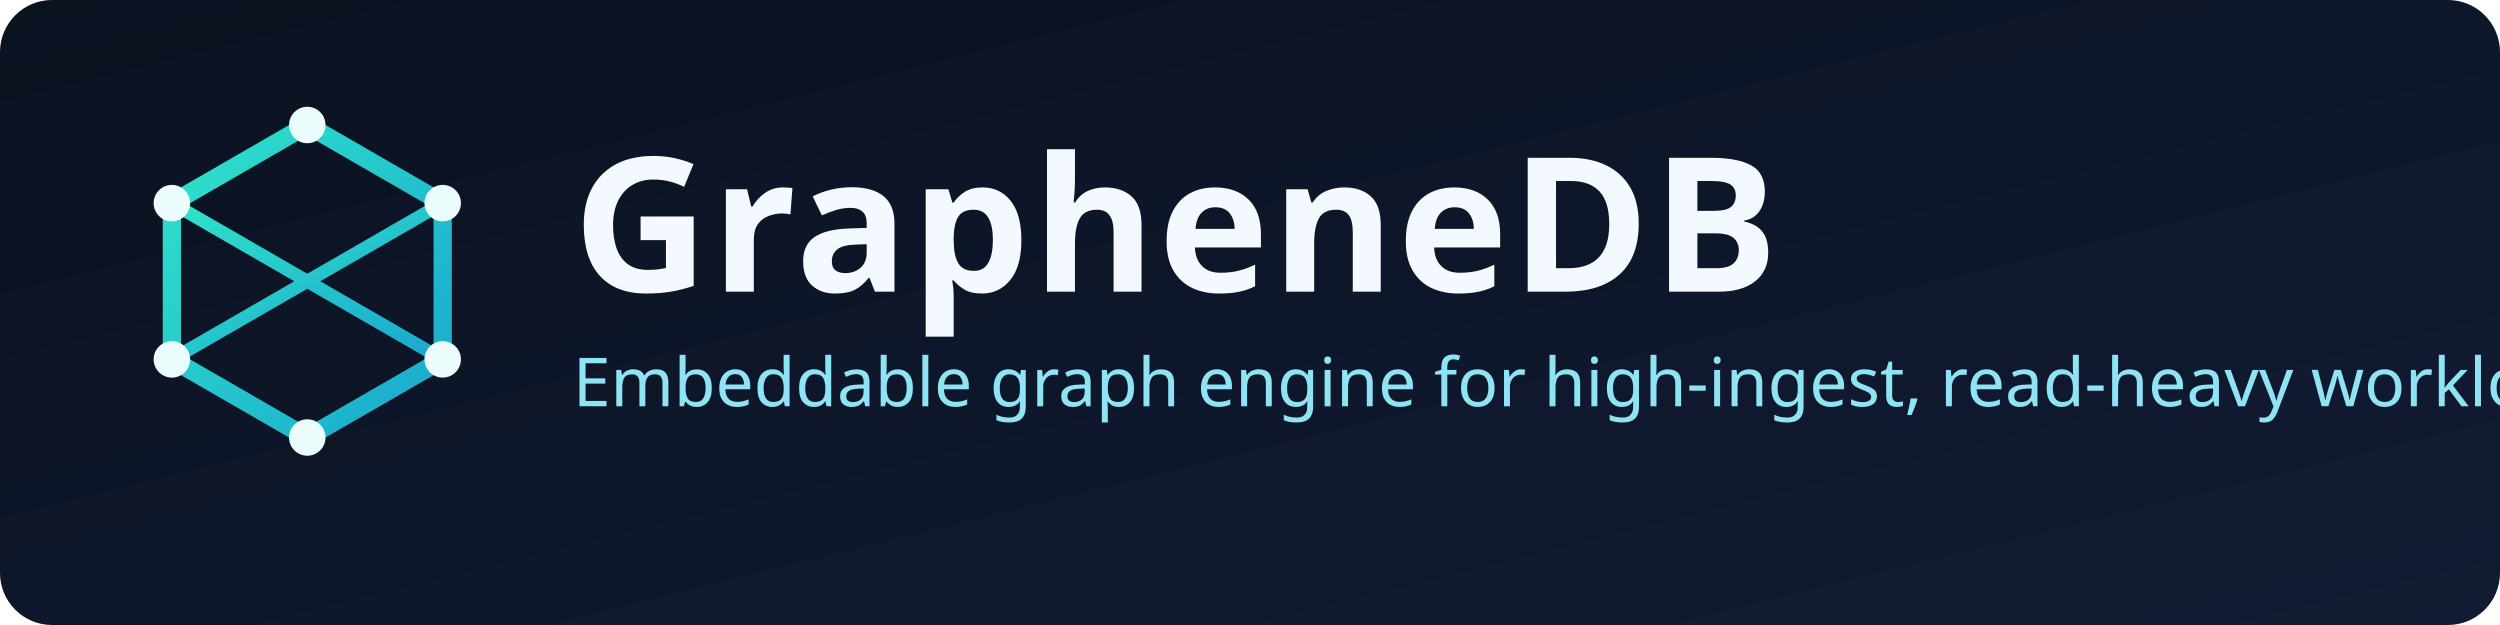
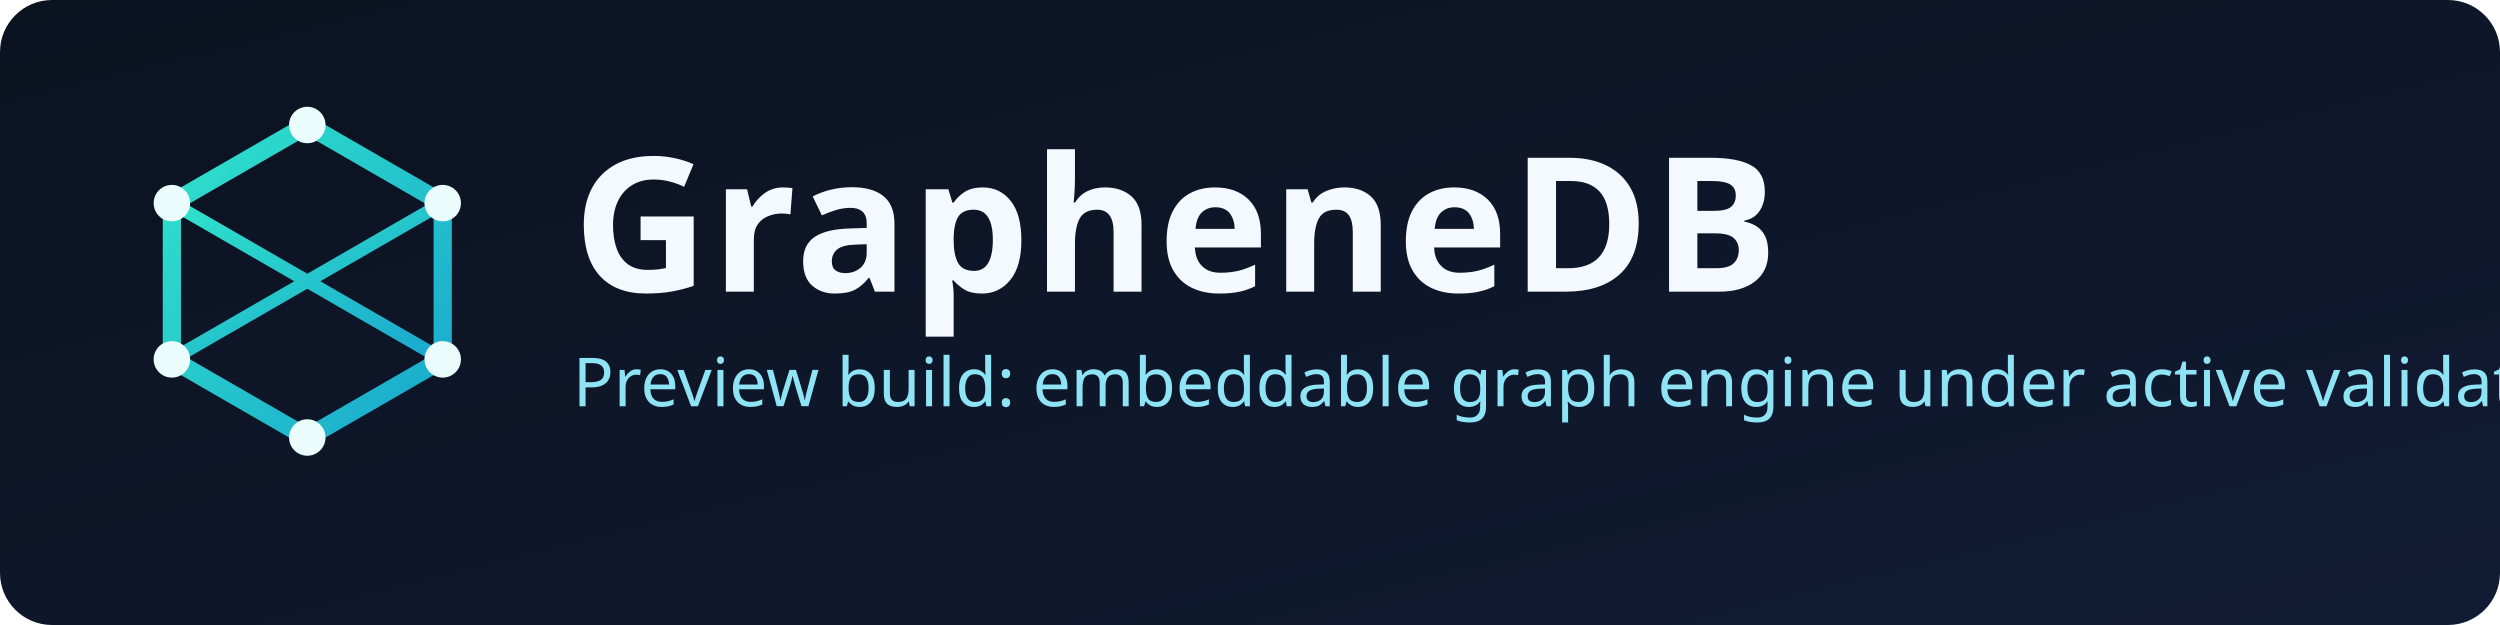
<svg xmlns="http://www.w3.org/2000/svg" width="960" height="240" viewBox="0 0 960 240" role="img" aria-labelledby="title desc">
  <defs>
    <linearGradient id="bg" x1="0" y1="0" x2="1" y2="1">
      <stop offset="0%" stop-color="#0B1220" />
      <stop offset="100%" stop-color="#111B33" />
    </linearGradient>
    <linearGradient id="accent" x1="0" y1="0" x2="1" y2="1">
      <stop offset="0%" stop-color="#30E3CA" />
      <stop offset="100%" stop-color="#19A7CE" />
    </linearGradient>
  </defs>
  <rect x="0" y="0" width="960" height="240" rx="20" fill="url(#bg)" />
  <g transform="translate(58,40)">
    <polygon points="60,8 112,38 112,98 60,128 8,98 8,38" fill="none" stroke="url(#accent)" stroke-width="7" />
    <line x1="60" y1="8" x2="60" y2="128" stroke="url(#accent)" stroke-width="5" />
    <line x1="8" y1="38" x2="112" y2="98" stroke="url(#accent)" stroke-width="5" />
    <line x1="112" y1="38" x2="8" y2="98" stroke="url(#accent)" stroke-width="5" />
    <circle cx="60" cy="8" r="7" fill="#EAFDFC" />
    <circle cx="112" cy="38" r="7" fill="#EAFDFC" />
    <circle cx="112" cy="98" r="7" fill="#EAFDFC" />
    <circle cx="60" cy="128" r="7" fill="#EAFDFC" />
    <circle cx="8" cy="98" r="7" fill="#EAFDFC" />
    <circle cx="8" cy="38" r="7" fill="#EAFDFC" />
  </g>
  <g font-family="Segoe UI, Tahoma, sans-serif" fill="#F3F9FF">
    <text x="220" y="112" font-size="72" font-weight="700" letter-spacing="1">GrapheneDB</text>
-     <text x="220" y="156" font-size="26" fill="#8EE3F5">Embeddable graph engine for high-ingest,
-             read-heavy workloads</text>
+     <text x="220" y="156" font-size="26" fill="#8EE3F5">Preview build: embeddable graph engine
+             under active validation</text>
  </g>
</svg>
